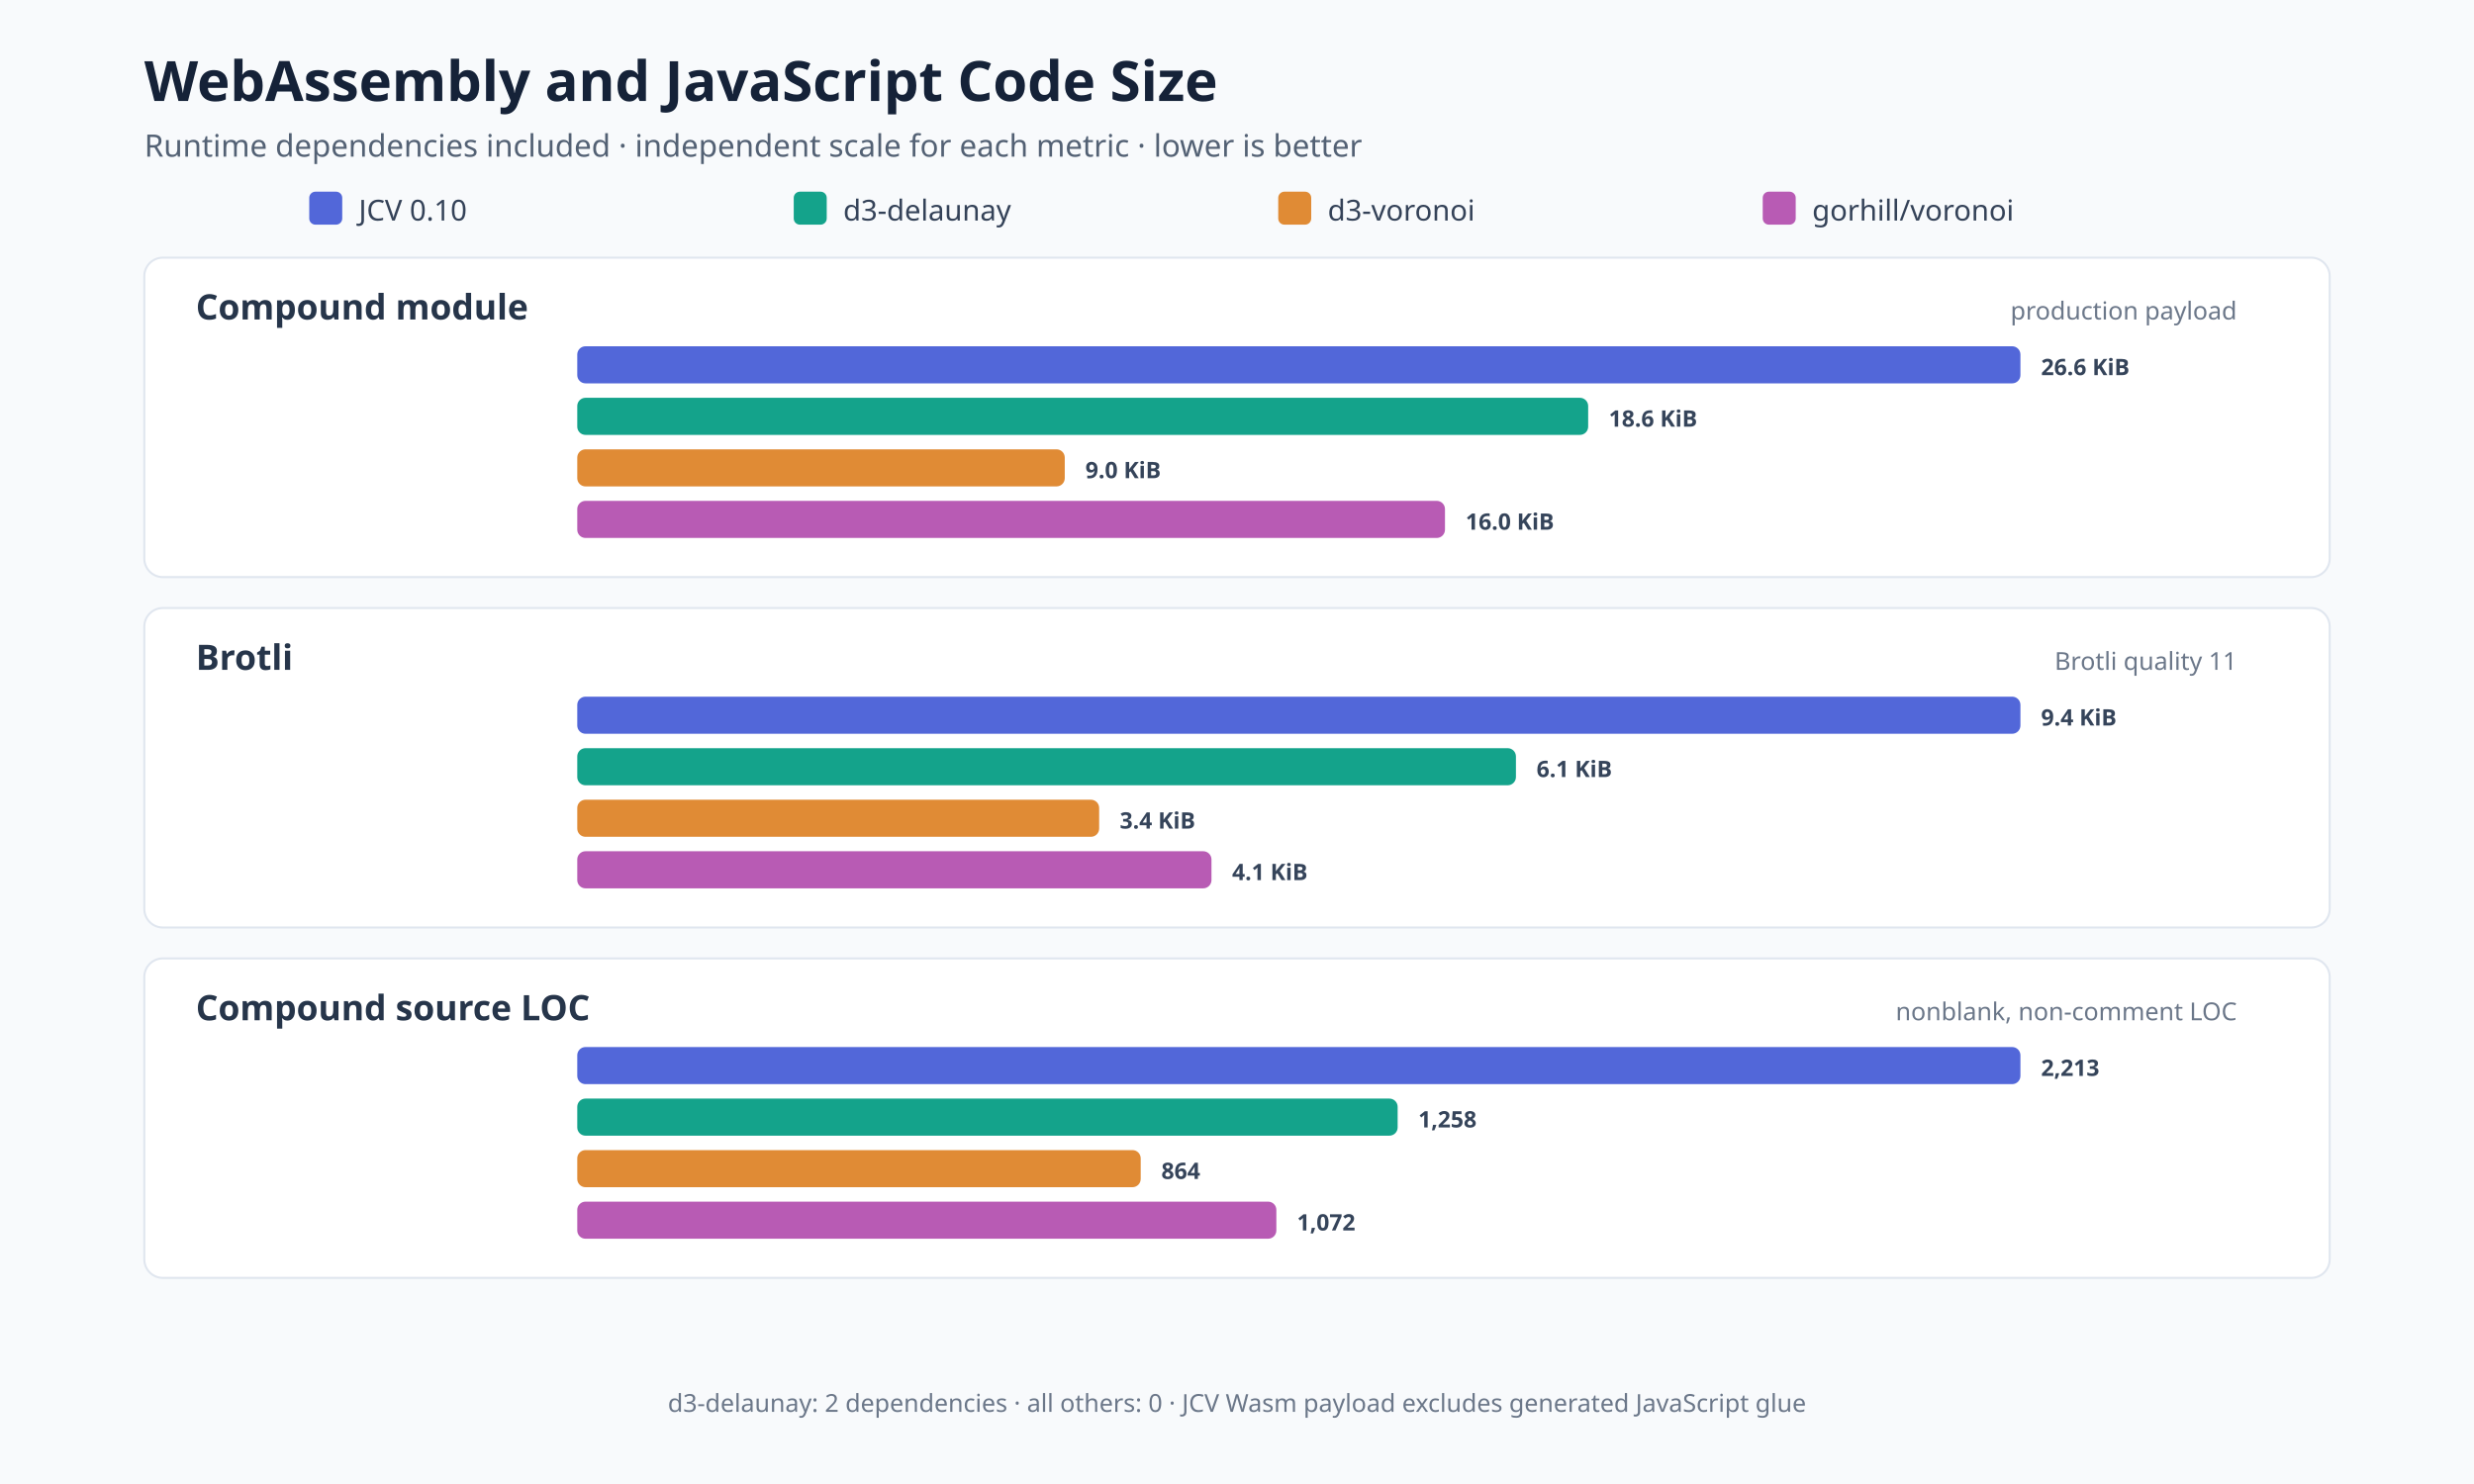
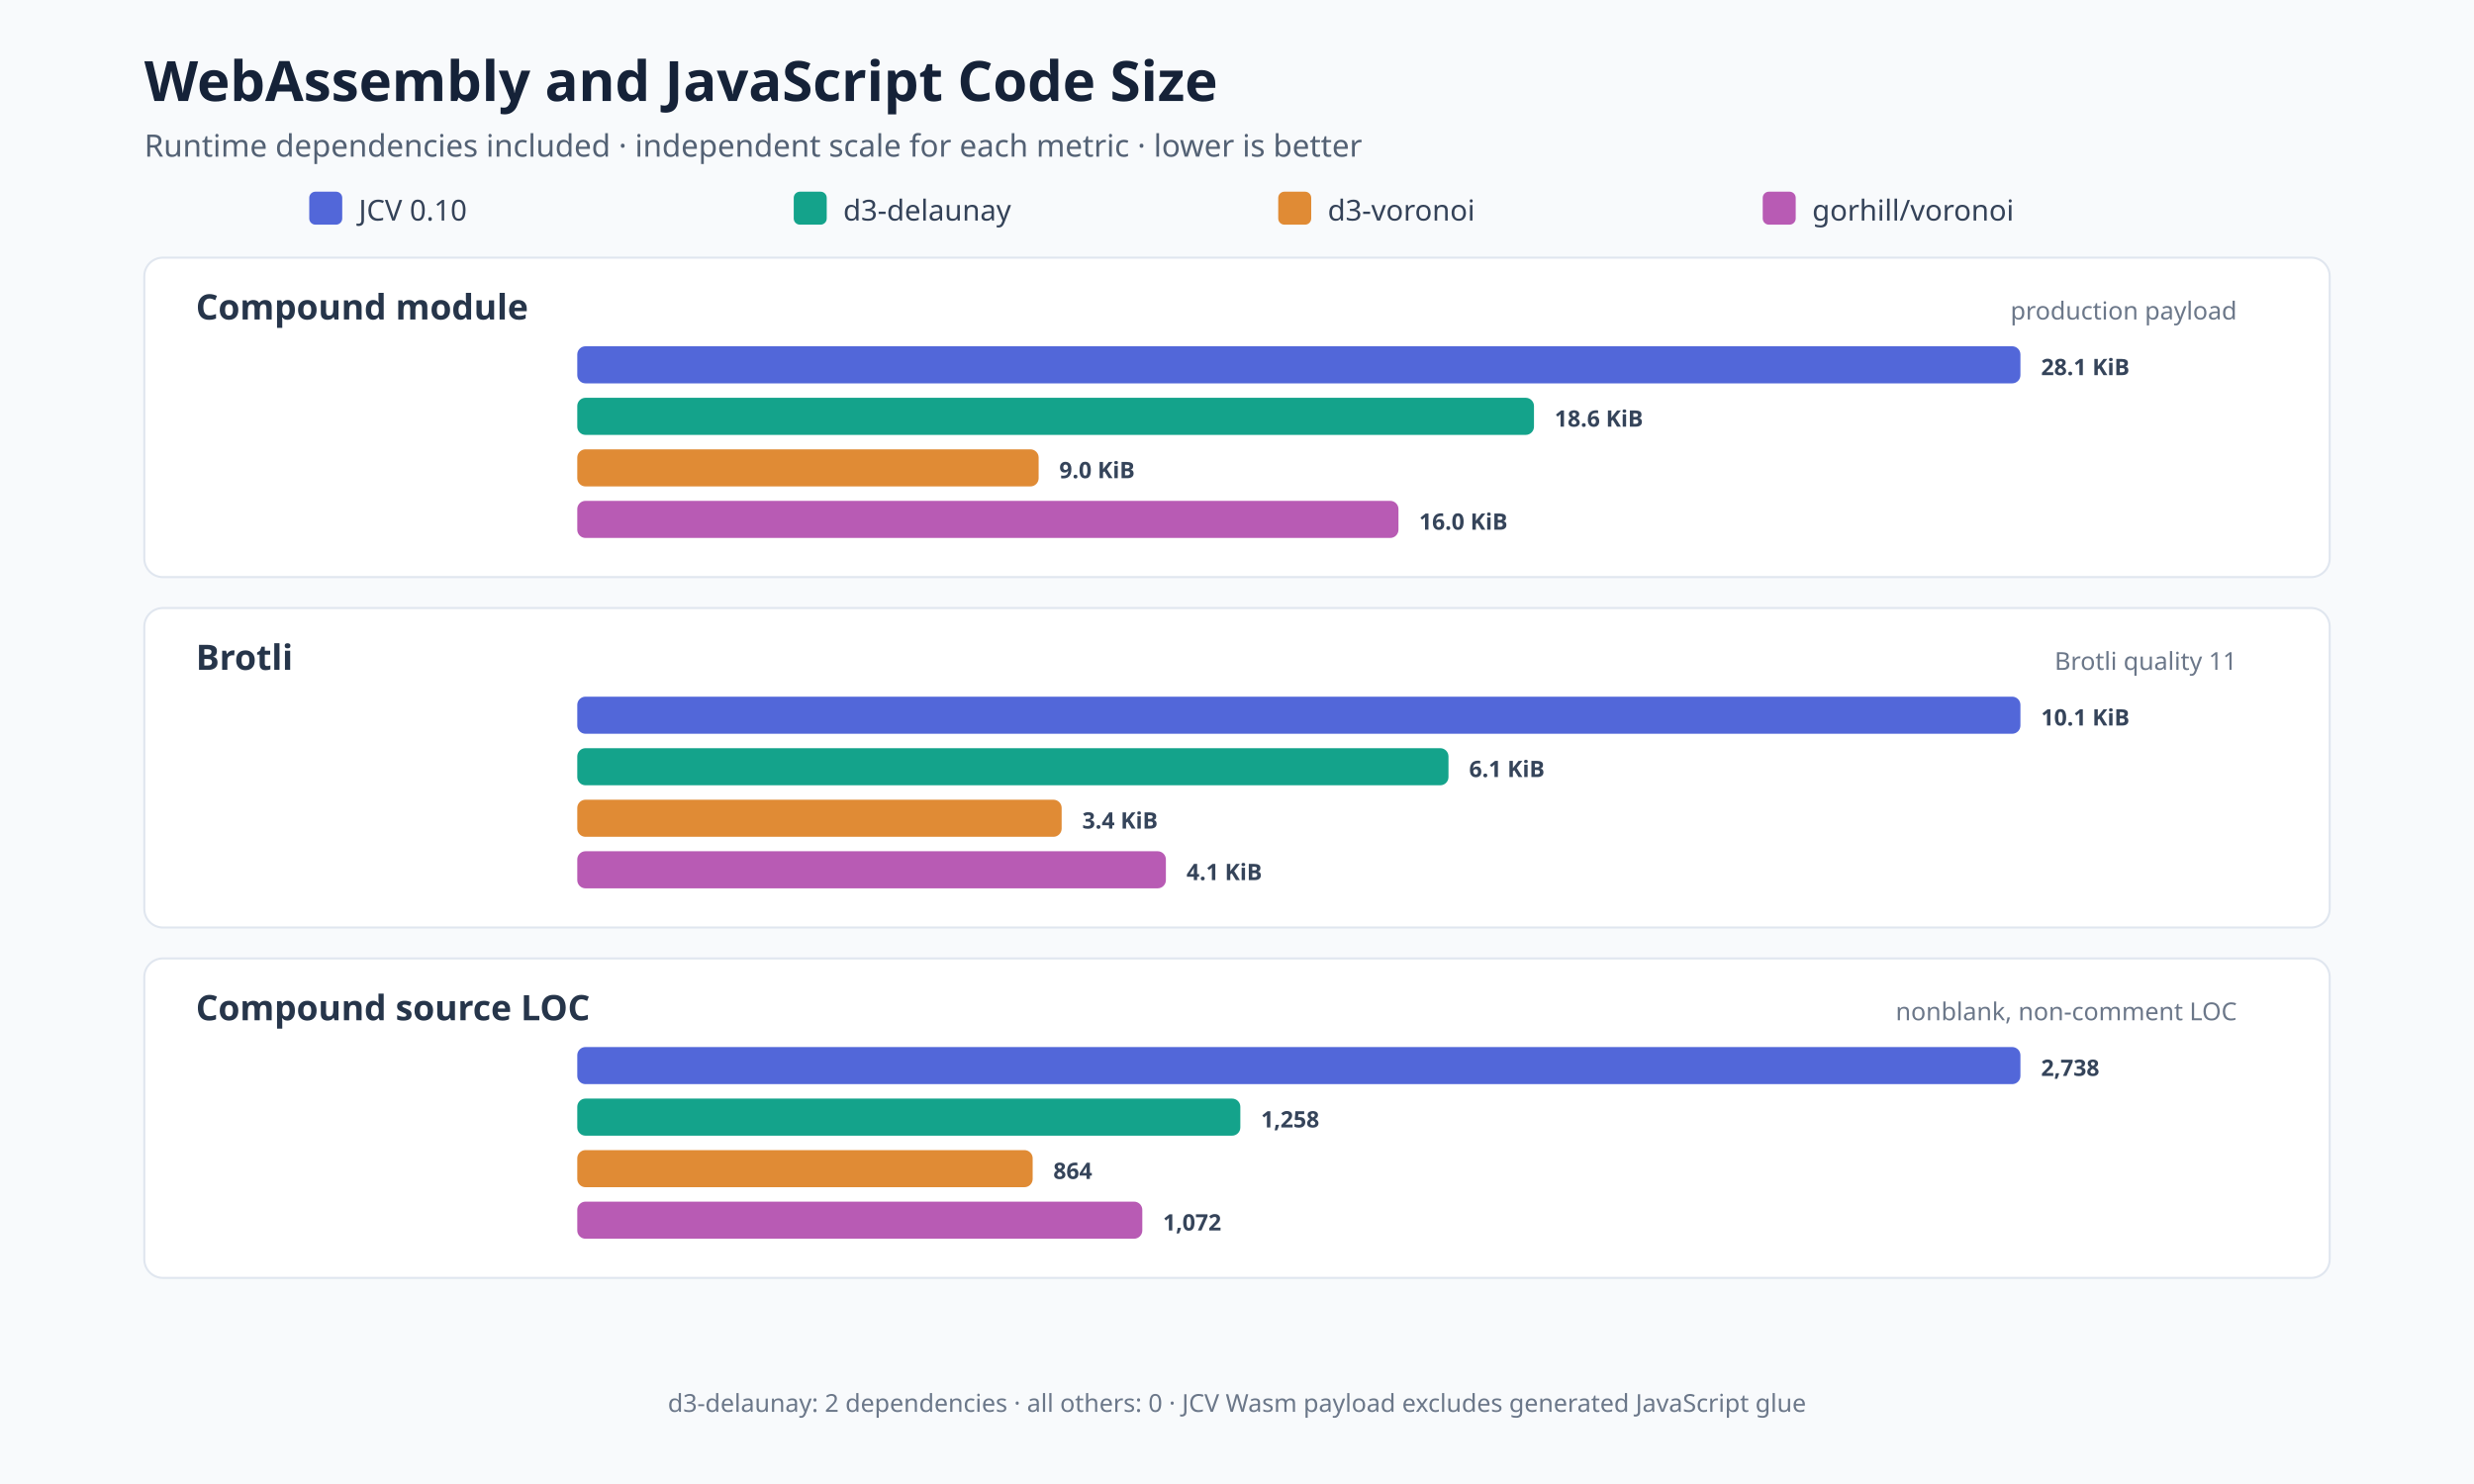
<svg xmlns="http://www.w3.org/2000/svg" width="1200" height="720" viewBox="0 0 1200 720" role="img" aria-labelledby="title desc">
  <rect width="1200" height="720" fill="#f8fafc" />
  <text x="70" y="49" font-family="system-ui, sans-serif" font-size="27" font-weight="700" fill="#152238">WebAssembly and JavaScript Code Size</text>
  <text x="70" y="76" font-family="system-ui, sans-serif" font-size="15" fill="#536174">Runtime dependencies included · independent scale for each metric · lower is better</text>
  <rect x="150" y="93" width="16" height="16" rx="3" fill="#5267d9" />
  <text x="174" y="107" font-family="system-ui, sans-serif" font-size="14" fill="#344258">JCV 0.10</text>
  <rect x="385" y="93" width="16" height="16" rx="3" fill="#14a38b" />
  <text x="409" y="107" font-family="system-ui, sans-serif" font-size="14" fill="#344258">d3-delaunay</text>
  <rect x="620" y="93" width="16" height="16" rx="3" fill="#e08b35" />
  <text x="644" y="107" font-family="system-ui, sans-serif" font-size="14" fill="#344258">d3-voronoi</text>
  <rect x="855" y="93" width="16" height="16" rx="3" fill="#b85bb4" />
  <text x="879" y="107" font-family="system-ui, sans-serif" font-size="14" fill="#344258">gorhill/voronoi</text>
  <rect x="70" y="125" width="1060" height="155" rx="9" fill="#ffffff" stroke="#e0e6ef" />
  <text x="95" y="155" font-family="system-ui, sans-serif" font-size="17" font-weight="700" fill="#26354a">Compound module</text>
  <text x="1085" y="155" font-family="system-ui, sans-serif" font-size="12" fill="#6b7789" text-anchor="end">production payload</text>
  <rect x="280" y="168" width="700.00" height="18" rx="4" fill="#5267d9" />
-   <text x="990.00" y="182" font-family="system-ui, sans-serif" font-size="11" font-weight="650" fill="#35445a">26.6 KiB</text>
-   <rect x="280" y="193" width="490.33" height="18" rx="4" fill="#14a38b" />
-   <text x="780.33" y="207" font-family="system-ui, sans-serif" font-size="11" font-weight="650" fill="#35445a">18.6 KiB</text>
-   <rect x="280" y="218" width="236.46" height="18" rx="4" fill="#e08b35" />
-   <text x="526.46" y="232" font-family="system-ui, sans-serif" font-size="11" font-weight="650" fill="#35445a">9.0 KiB</text>
-   <rect x="280" y="243" width="420.88" height="18" rx="4" fill="#b85bb4" />
-   <text x="710.88" y="257" font-family="system-ui, sans-serif" font-size="11" font-weight="650" fill="#35445a">16.0 KiB</text>
+   <text x="990.00" y="182" font-family="system-ui, sans-serif" font-size="11" font-weight="650" fill="#35445a">28.1 KiB</text>
+   <rect x="280" y="193" width="464.05" height="18" rx="4" fill="#14a38b" />
+   <text x="754.05" y="207" font-family="system-ui, sans-serif" font-size="11" font-weight="650" fill="#35445a">18.6 KiB</text>
+   <rect x="280" y="218" width="223.79" height="18" rx="4" fill="#e08b35" />
+   <text x="513.79" y="232" font-family="system-ui, sans-serif" font-size="11" font-weight="650" fill="#35445a">9.0 KiB</text>
+   <rect x="280" y="243" width="398.32" height="18" rx="4" fill="#b85bb4" />
+   <text x="688.32" y="257" font-family="system-ui, sans-serif" font-size="11" font-weight="650" fill="#35445a">16.0 KiB</text>
  <rect x="70" y="295" width="1060" height="155" rx="9" fill="#ffffff" stroke="#e0e6ef" />
  <text x="95" y="325" font-family="system-ui, sans-serif" font-size="17" font-weight="700" fill="#26354a">Brotli</text>
  <text x="1085" y="325" font-family="system-ui, sans-serif" font-size="12" fill="#6b7789" text-anchor="end">Brotli quality 11</text>
  <rect x="280" y="338" width="700.00" height="18" rx="4" fill="#5267d9" />
-   <text x="990.00" y="352" font-family="system-ui, sans-serif" font-size="11" font-weight="650" fill="#35445a">9.4 KiB</text>
-   <rect x="280" y="363" width="455.29" height="18" rx="4" fill="#14a38b" />
-   <text x="745.29" y="377" font-family="system-ui, sans-serif" font-size="11" font-weight="650" fill="#35445a">6.1 KiB</text>
-   <rect x="280" y="388" width="253.14" height="18" rx="4" fill="#e08b35" />
-   <text x="543.14" y="402" font-family="system-ui, sans-serif" font-size="11" font-weight="650" fill="#35445a">3.4 KiB</text>
-   <rect x="280" y="413" width="307.62" height="18" rx="4" fill="#b85bb4" />
-   <text x="597.62" y="427" font-family="system-ui, sans-serif" font-size="11" font-weight="650" fill="#35445a">4.1 KiB</text>
+   <text x="990.00" y="352" font-family="system-ui, sans-serif" font-size="11" font-weight="650" fill="#35445a">10.1 KiB</text>
+   <rect x="280" y="363" width="422.58" height="18" rx="4" fill="#14a38b" />
+   <text x="712.58" y="377" font-family="system-ui, sans-serif" font-size="11" font-weight="650" fill="#35445a">6.1 KiB</text>
+   <rect x="280" y="388" width="234.95" height="18" rx="4" fill="#e08b35" />
+   <text x="524.95" y="402" font-family="system-ui, sans-serif" font-size="11" font-weight="650" fill="#35445a">3.4 KiB</text>
+   <rect x="280" y="413" width="285.51" height="18" rx="4" fill="#b85bb4" />
+   <text x="575.51" y="427" font-family="system-ui, sans-serif" font-size="11" font-weight="650" fill="#35445a">4.1 KiB</text>
  <rect x="70" y="465" width="1060" height="155" rx="9" fill="#ffffff" stroke="#e0e6ef" />
  <text x="95" y="495" font-family="system-ui, sans-serif" font-size="17" font-weight="700" fill="#26354a">Compound source LOC</text>
  <text x="1085" y="495" font-family="system-ui, sans-serif" font-size="12" fill="#6b7789" text-anchor="end">nonblank, non-comment LOC</text>
  <rect x="280" y="508" width="700.00" height="18" rx="4" fill="#5267d9" />
-   <text x="990.00" y="522" font-family="system-ui, sans-serif" font-size="11" font-weight="650" fill="#35445a">2,213</text>
-   <rect x="280" y="533" width="397.92" height="18" rx="4" fill="#14a38b" />
-   <text x="687.92" y="547" font-family="system-ui, sans-serif" font-size="11" font-weight="650" fill="#35445a">1,258</text>
-   <rect x="280" y="558" width="273.29" height="18" rx="4" fill="#e08b35" />
-   <text x="563.29" y="572" font-family="system-ui, sans-serif" font-size="11" font-weight="650" fill="#35445a">864</text>
-   <rect x="280" y="583" width="339.09" height="18" rx="4" fill="#b85bb4" />
-   <text x="629.09" y="597" font-family="system-ui, sans-serif" font-size="11" font-weight="650" fill="#35445a">1,072</text>
+   <text x="990.00" y="522" font-family="system-ui, sans-serif" font-size="11" font-weight="650" fill="#35445a">2,738</text>
+   <rect x="280" y="533" width="321.62" height="18" rx="4" fill="#14a38b" />
+   <text x="611.62" y="547" font-family="system-ui, sans-serif" font-size="11" font-weight="650" fill="#35445a">1,258</text>
+   <rect x="280" y="558" width="220.89" height="18" rx="4" fill="#e08b35" />
+   <text x="510.89" y="572" font-family="system-ui, sans-serif" font-size="11" font-weight="650" fill="#35445a">864</text>
+   <rect x="280" y="583" width="274.07" height="18" rx="4" fill="#b85bb4" />
+   <text x="564.07" y="597" font-family="system-ui, sans-serif" font-size="11" font-weight="650" fill="#35445a">1,072</text>
  <text x="600" y="685" font-family="system-ui, sans-serif" font-size="12" fill="#6b7789" text-anchor="middle">d3-delaunay: 2 dependencies · all others: 0 · JCV Wasm payload excludes generated JavaScript glue</text>
</svg>
